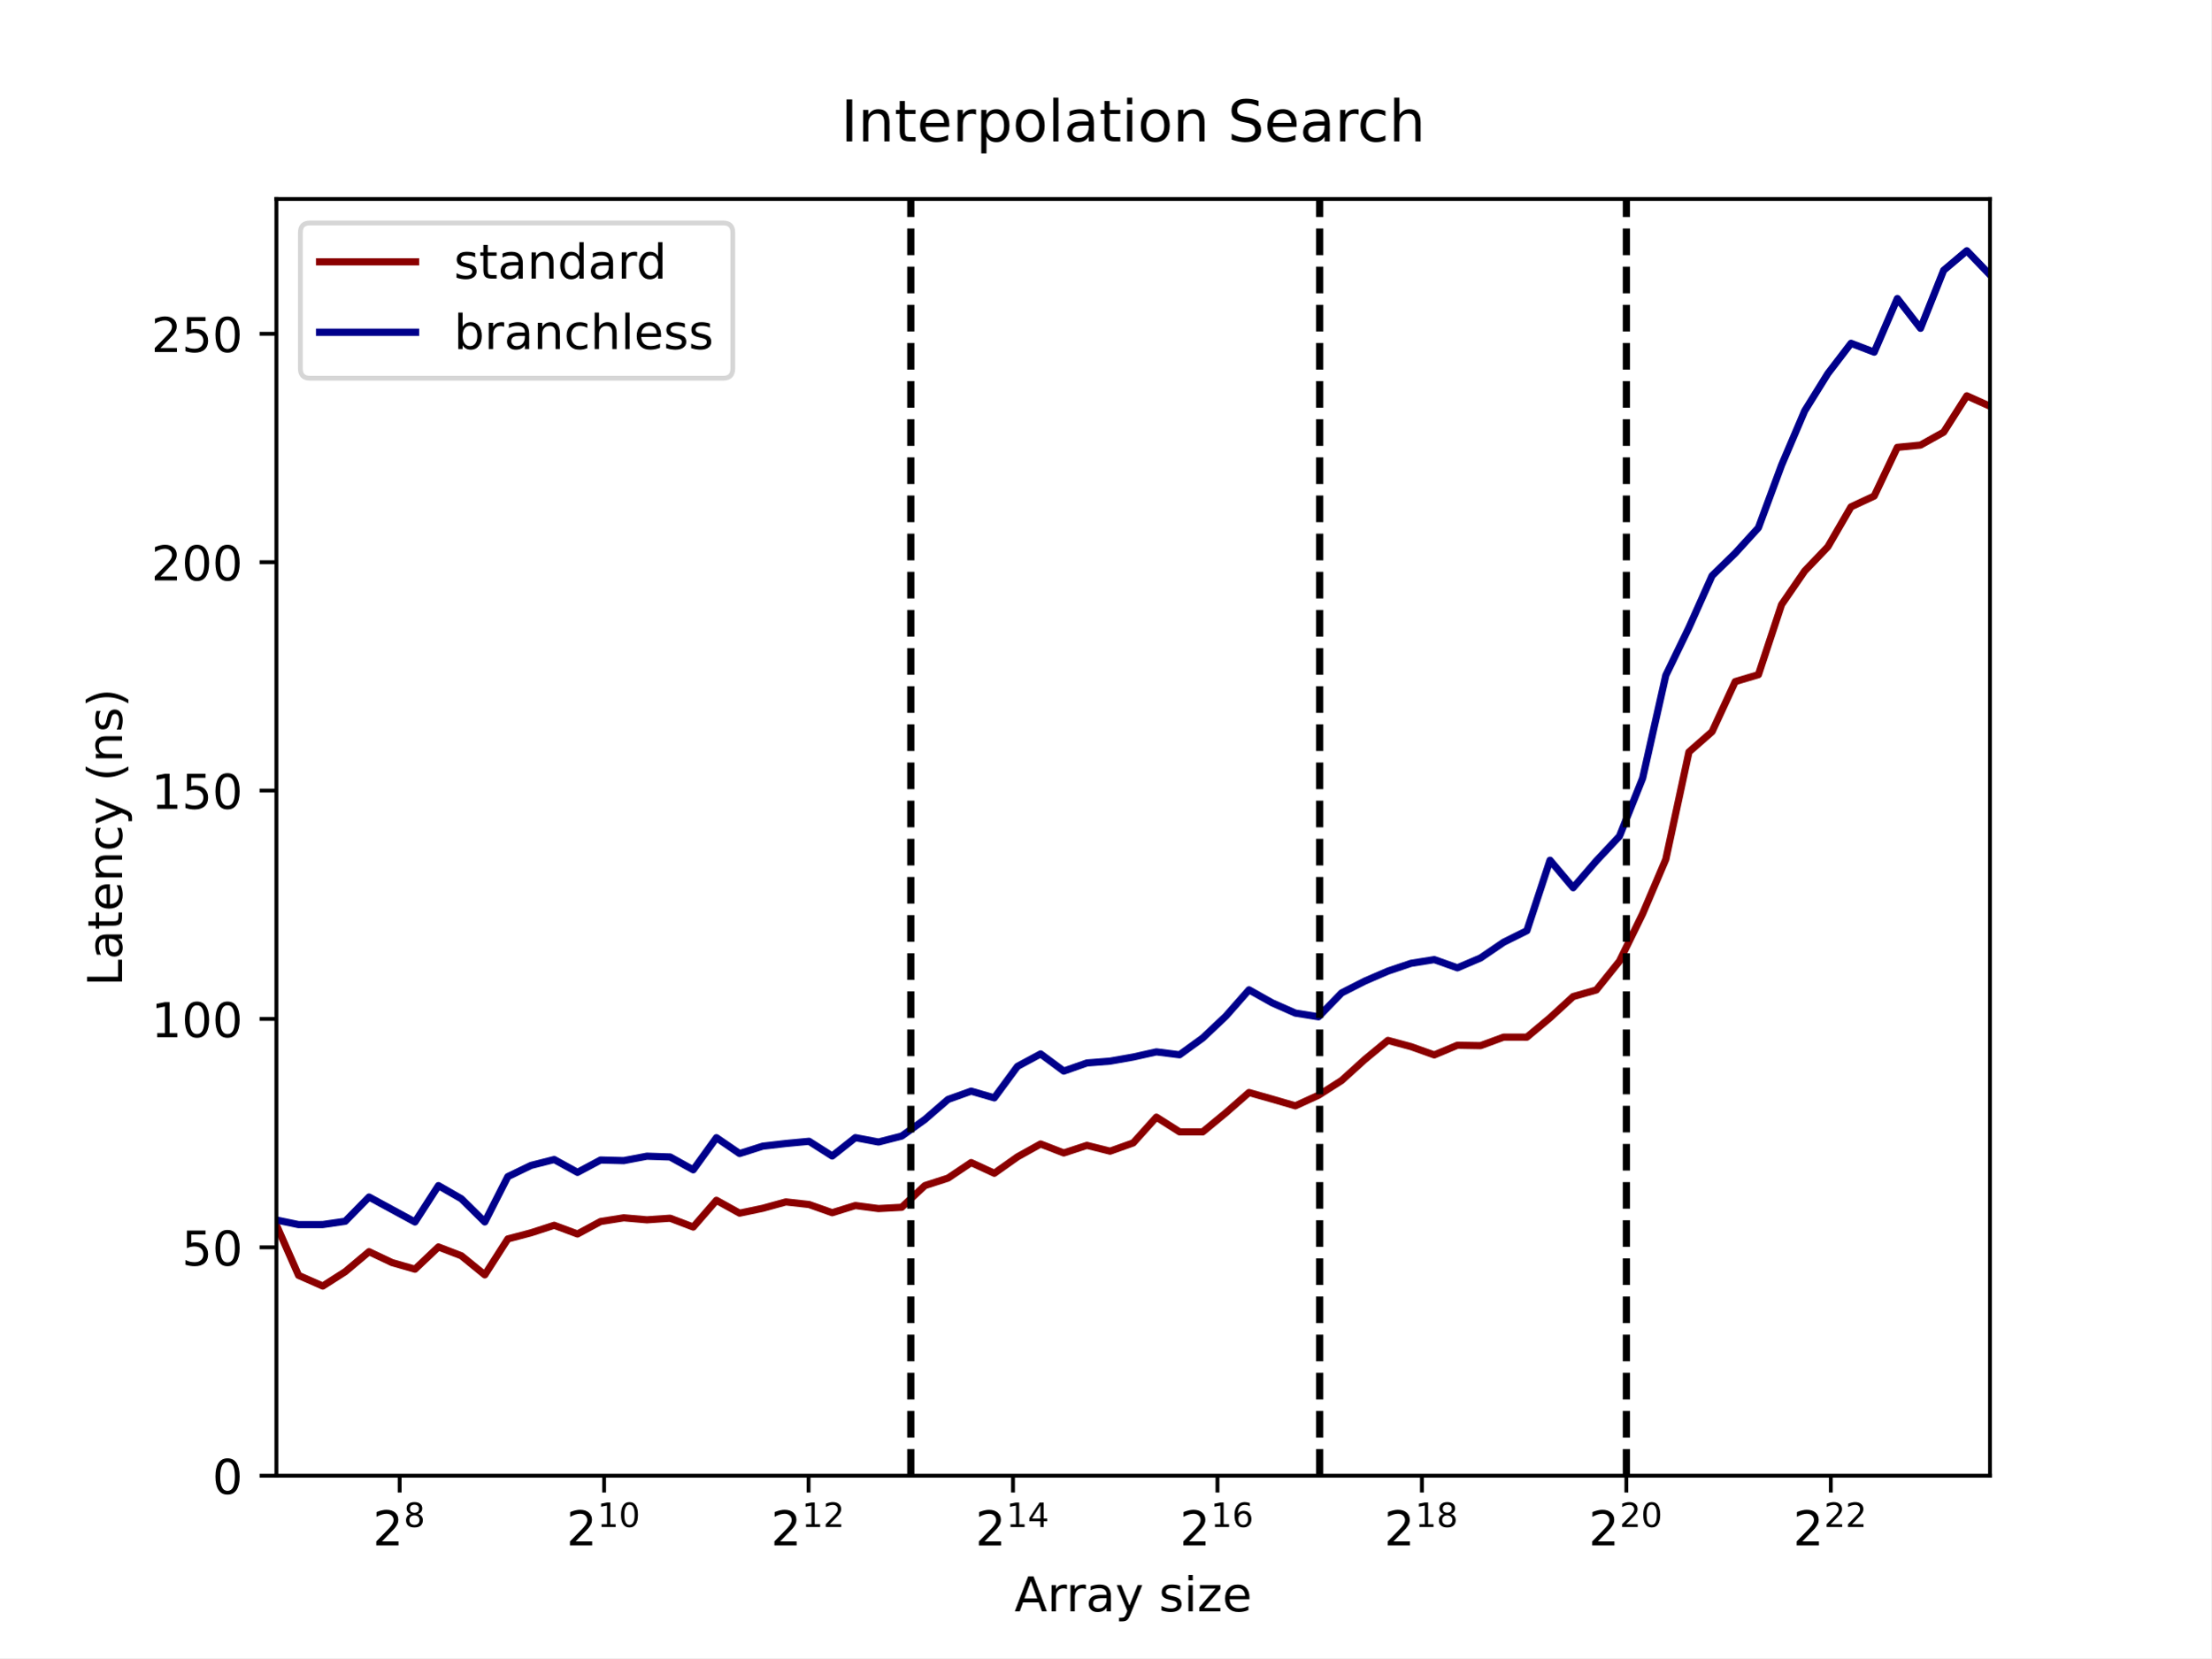
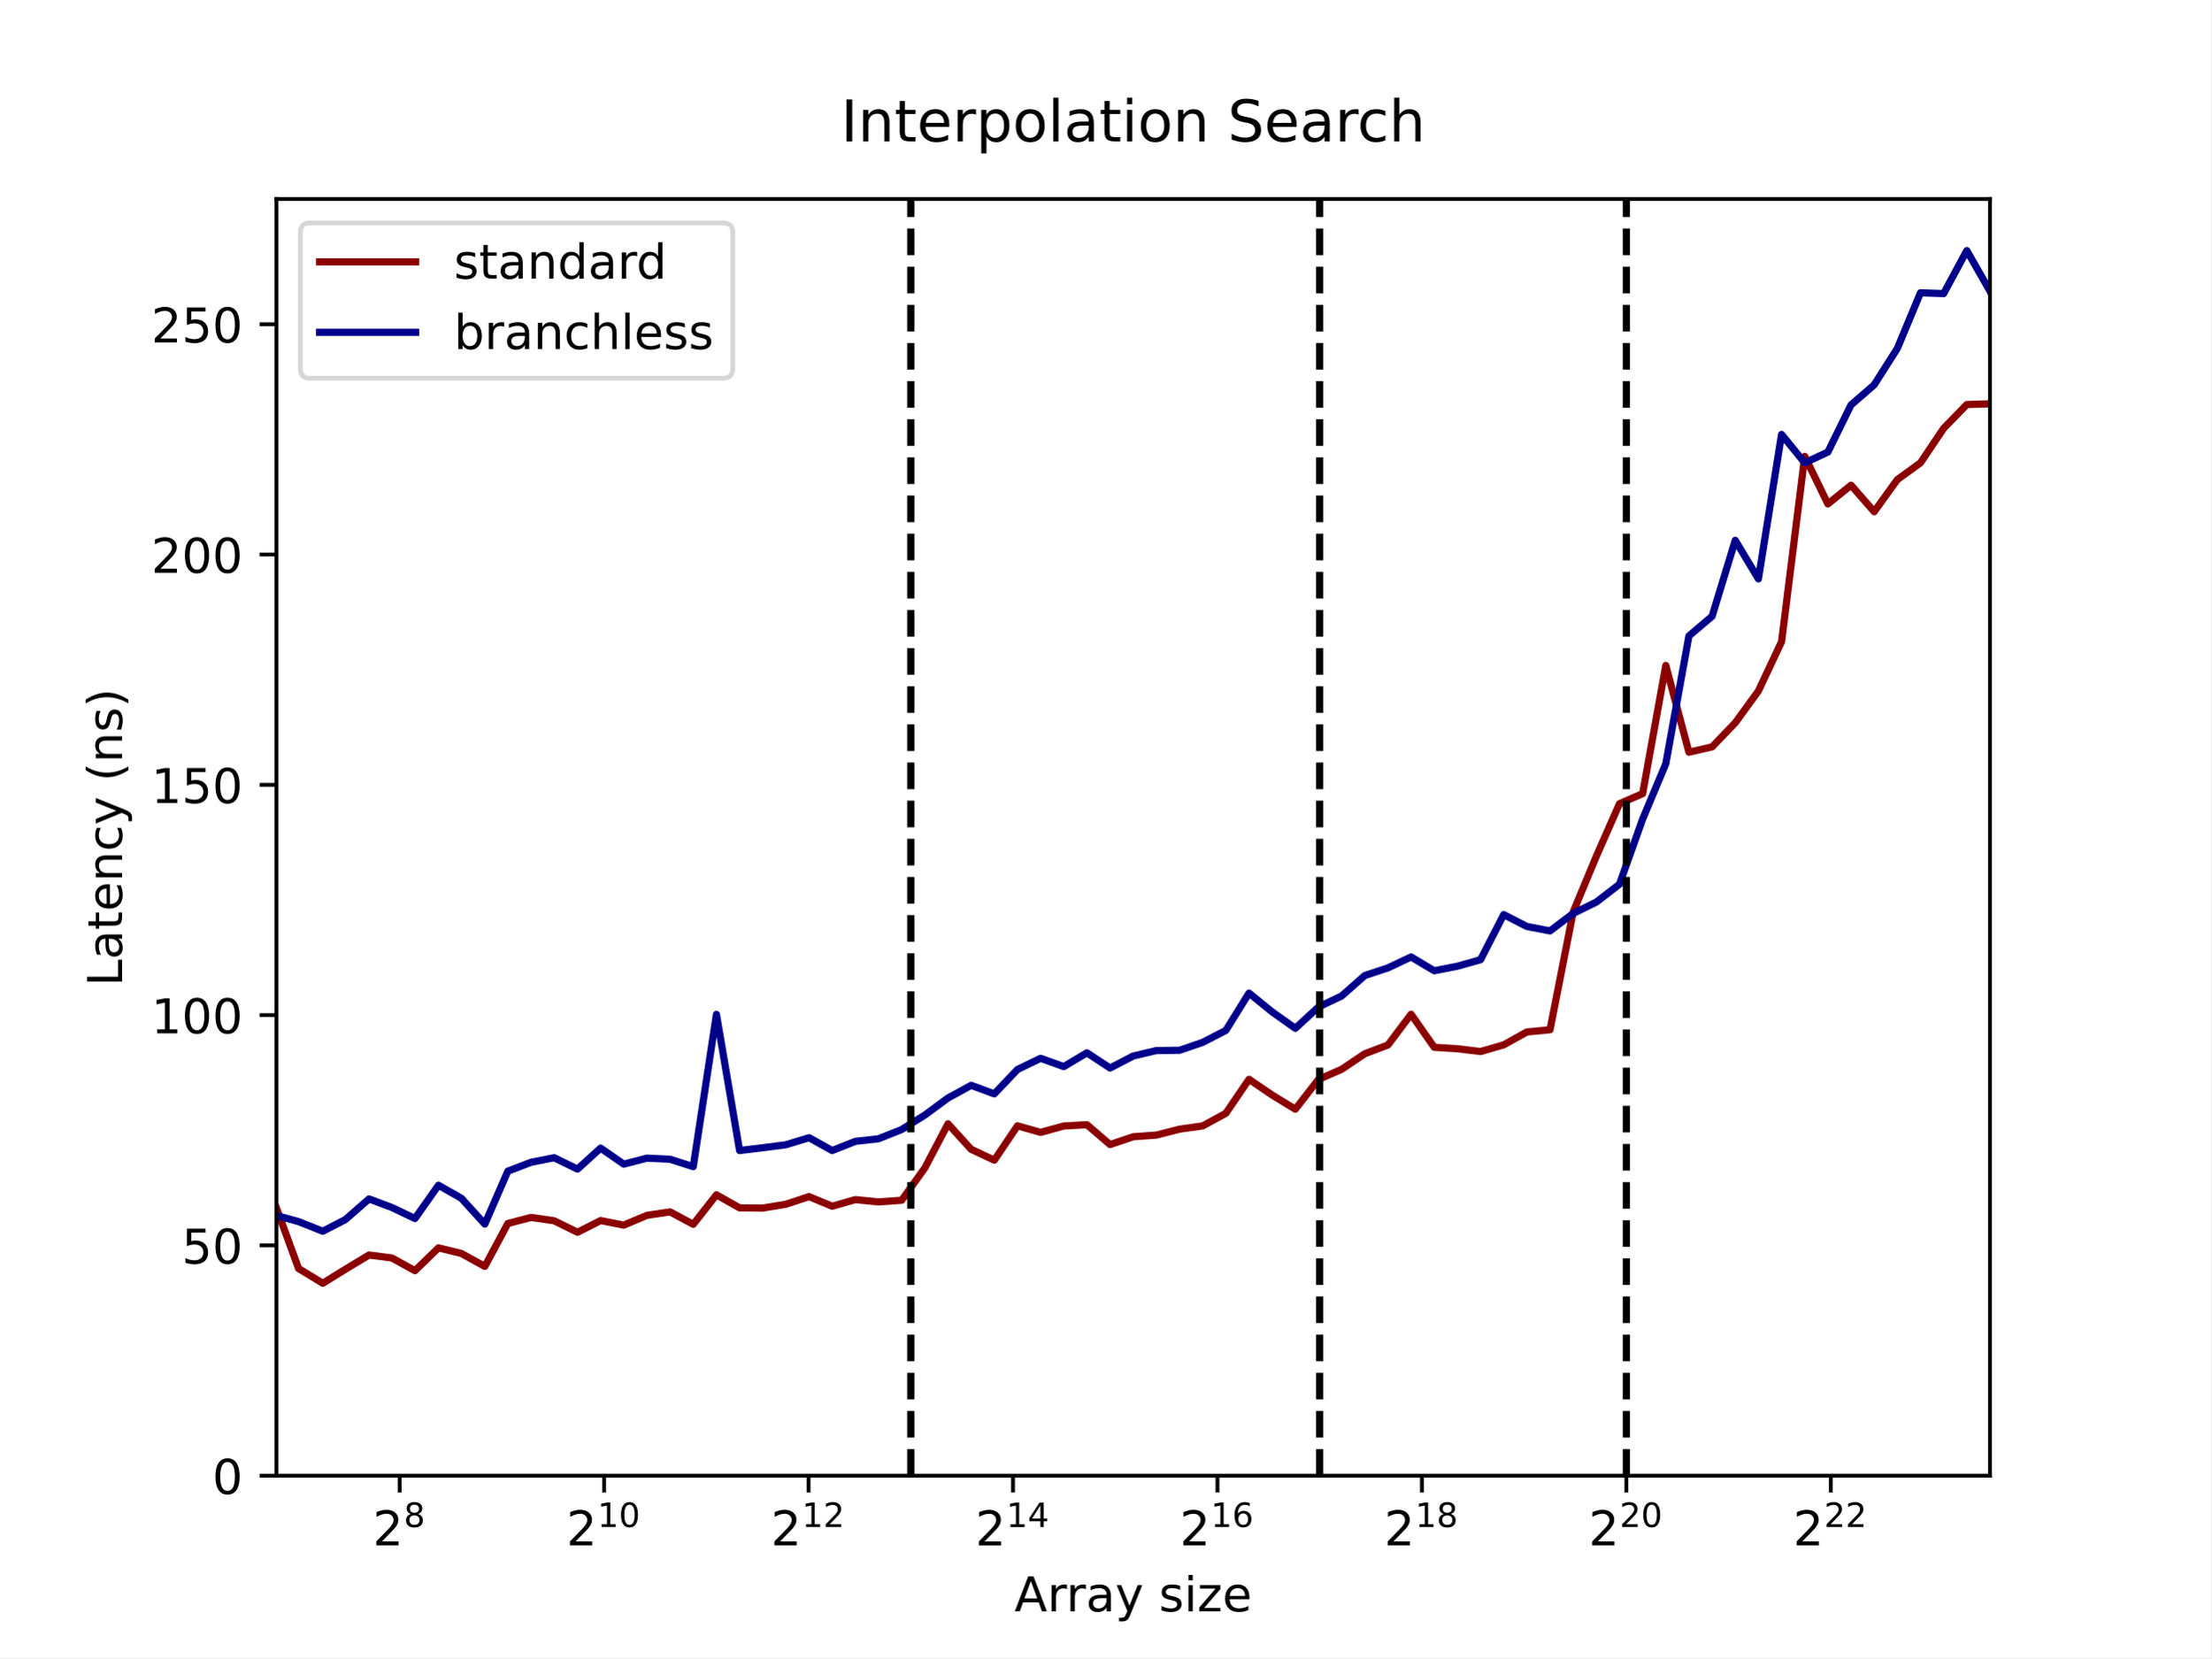
<svg xmlns="http://www.w3.org/2000/svg" xmlns:xlink="http://www.w3.org/1999/xlink" width="460.8pt" height="345.6pt" viewBox="0 0 460.8 345.6" version="1.1">
  <defs>
    <style type="text/css">*{stroke-linejoin: round; stroke-linecap: butt}</style>
  </defs>
  <g id="figure_1">
    <g id="patch_1">
      <path d="M 0 345.6  L 460.8 345.6  L 460.8 0  L 0 0  z " style="fill: #ffffff" />
    </g>
    <g id="axes_1">
      <g id="patch_2">
        <path d="M 57.6 307.584  L 414.72 307.584  L 414.72 41.472  L 57.6 41.472  z " style="fill: #ffffff" />
      </g>
      <g id="matplotlib.axis_1">
        <g id="xtick_1">
          <g id="line2d_1">
            <defs>
-               <path id="m0821296b88" d="M 0 0  L 0 3.5  " style="stroke: #000000; stroke-width: 0.8" />
-             </defs>
-             <g>
-               <use xlink:href="#m0821296b88" x="83.285" y="307.584" style="stroke: #000000; stroke-width: 0.8" />
+               <path id="m1142e7273d" d="M 0 0  L 0 3.5  " style="stroke: #000000; stroke-width: 0.8" />
+             </defs>
+             <g>
+               <use xlink:href="#m1142e7273d" x="83.285" y="307.584" style="stroke: #000000; stroke-width: 0.8" />
            </g>
          </g>
          <g id="text_1">
            <g transform="translate(77.68465 322.1824) scale(0.1 -0.1)">
              <defs>
                <path id="DejaVuSans-32" d="M 1228 531  L 3431 531  L 3431 0  L 469 0  L 469 531  Q 828 903 1448 1529  Q 2069 2156 2228 2338  Q 2531 2678 2651 2914  Q 2772 3150 2772 3378  Q 2772 3750 2511 3984  Q 2250 4219 1831 4219  Q 1534 4219 1204 4116  Q 875 4013 500 3803  L 500 4441  Q 881 4594 1212 4672  Q 1544 4750 1819 4750  Q 2544 4750 2975 4387  Q 3406 4025 3406 3419  Q 3406 3131 3298 2873  Q 3191 2616 2906 2266  Q 2828 2175 2409 1742  Q 1991 1309 1228 531  z " transform="scale(0.015625)" />
                <path id="DejaVuSans-38" d="M 2034 2216  Q 1584 2216 1326 1975  Q 1069 1734 1069 1313  Q 1069 891 1326 650  Q 1584 409 2034 409  Q 2484 409 2743 651  Q 3003 894 3003 1313  Q 3003 1734 2745 1975  Q 2488 2216 2034 2216  z M 1403 2484  Q 997 2584 770 2862  Q 544 3141 544 3541  Q 544 4100 942 4425  Q 1341 4750 2034 4750  Q 2731 4750 3128 4425  Q 3525 4100 3525 3541  Q 3525 3141 3298 2862  Q 3072 2584 2669 2484  Q 3125 2378 3379 2068  Q 3634 1759 3634 1313  Q 3634 634 3220 271  Q 2806 -91 2034 -91  Q 1263 -91 848 271  Q 434 634 434 1313  Q 434 1759 690 2068  Q 947 2378 1403 2484  z M 1172 3481  Q 1172 3119 1398 2916  Q 1625 2713 2034 2713  Q 2441 2713 2670 2916  Q 2900 3119 2900 3481  Q 2900 3844 2670 4047  Q 2441 4250 2034 4250  Q 1625 4250 1398 4047  Q 1172 3844 1172 3481  z " transform="scale(0.015625)" />
              </defs>
              <use xlink:href="#DejaVuSans-32" transform="translate(0 0.765625)" />
              <use xlink:href="#DejaVuSans-38" transform="translate(64.58008 39.04688) scale(0.7)" />
            </g>
          </g>
        </g>
        <g id="xtick_2">
          <g id="line2d_2">
            <g>
-               <use xlink:href="#m0821296b88" x="125.894" y="307.584" style="stroke: #000000; stroke-width: 0.8" />
+               <use xlink:href="#m1142e7273d" x="125.894" y="307.584" style="stroke: #000000; stroke-width: 0.8" />
            </g>
          </g>
          <g id="text_2">
            <g transform="translate(118.0441 322.1824) scale(0.1 -0.1)">
              <defs>
                <path id="DejaVuSans-31" d="M 794 531  L 1825 531  L 1825 4091  L 703 3866  L 703 4441  L 1819 4666  L 2450 4666  L 2450 531  L 3481 531  L 3481 0  L 794 0  L 794 531  z " transform="scale(0.015625)" />
                <path id="DejaVuSans-30" d="M 2034 4250  Q 1547 4250 1301 3770  Q 1056 3291 1056 2328  Q 1056 1369 1301 889  Q 1547 409 2034 409  Q 2525 409 2770 889  Q 3016 1369 3016 2328  Q 3016 3291 2770 3770  Q 2525 4250 2034 4250  z M 2034 4750  Q 2819 4750 3233 4129  Q 3647 3509 3647 2328  Q 3647 1150 3233 529  Q 2819 -91 2034 -91  Q 1250 -91 836 529  Q 422 1150 422 2328  Q 422 3509 836 4129  Q 1250 4750 2034 4750  z " transform="scale(0.015625)" />
              </defs>
              <use xlink:href="#DejaVuSans-32" transform="translate(0 0.765625)" />
              <use xlink:href="#DejaVuSans-31" transform="translate(64.58008 39.04688) scale(0.7)" />
              <use xlink:href="#DejaVuSans-30" transform="translate(109.1162 39.04688) scale(0.7)" />
            </g>
          </g>
        </g>
        <g id="xtick_3">
          <g id="line2d_3">
            <g>
-               <use xlink:href="#m0821296b88" x="168.504" y="307.584" style="stroke: #000000; stroke-width: 0.8" />
+               <use xlink:href="#m1142e7273d" x="168.504" y="307.584" style="stroke: #000000; stroke-width: 0.8" />
            </g>
          </g>
          <g id="text_3">
            <g transform="translate(160.6536 322.1824) scale(0.1 -0.1)">
              <use xlink:href="#DejaVuSans-32" transform="translate(0 0.765625)" />
              <use xlink:href="#DejaVuSans-31" transform="translate(64.58008 39.04688) scale(0.7)" />
              <use xlink:href="#DejaVuSans-32" transform="translate(109.1162 39.04688) scale(0.7)" />
            </g>
          </g>
        </g>
        <g id="xtick_4">
          <g id="line2d_4">
            <g>
-               <use xlink:href="#m0821296b88" x="211.113" y="307.584" style="stroke: #000000; stroke-width: 0.8" />
+               <use xlink:href="#m1142e7273d" x="211.113" y="307.584" style="stroke: #000000; stroke-width: 0.8" />
            </g>
          </g>
          <g id="text_4">
            <g transform="translate(203.2631 322.1824) scale(0.1 -0.1)">
              <defs>
                <path id="DejaVuSans-34" d="M 2419 4116  L 825 1625  L 2419 1625  L 2419 4116  z M 2253 4666  L 3047 4666  L 3047 1625  L 3713 1625  L 3713 1100  L 3047 1100  L 3047 0  L 2419 0  L 2419 1100  L 313 1100  L 313 1709  L 2253 4666  z " transform="scale(0.015625)" />
              </defs>
              <use xlink:href="#DejaVuSans-32" transform="translate(0 0.684375)" />
              <use xlink:href="#DejaVuSans-31" transform="translate(64.58008 38.96563) scale(0.7)" />
              <use xlink:href="#DejaVuSans-34" transform="translate(109.1162 38.96563) scale(0.7)" />
            </g>
          </g>
        </g>
        <g id="xtick_5">
          <g id="line2d_5">
            <g>
-               <use xlink:href="#m0821296b88" x="253.723" y="307.584" style="stroke: #000000; stroke-width: 0.8" />
+               <use xlink:href="#m1142e7273d" x="253.723" y="307.584" style="stroke: #000000; stroke-width: 0.8" />
            </g>
          </g>
          <g id="text_5">
            <g transform="translate(245.8725 322.1824) scale(0.1 -0.1)">
              <defs>
                <path id="DejaVuSans-36" d="M 2113 2584  Q 1688 2584 1439 2293  Q 1191 2003 1191 1497  Q 1191 994 1439 701  Q 1688 409 2113 409  Q 2538 409 2786 701  Q 3034 994 3034 1497  Q 3034 2003 2786 2293  Q 2538 2584 2113 2584  z M 3366 4563  L 3366 3988  Q 3128 4100 2886 4159  Q 2644 4219 2406 4219  Q 1781 4219 1451 3797  Q 1122 3375 1075 2522  Q 1259 2794 1537 2939  Q 1816 3084 2150 3084  Q 2853 3084 3261 2657  Q 3669 2231 3669 1497  Q 3669 778 3244 343  Q 2819 -91 2113 -91  Q 1303 -91 875 529  Q 447 1150 447 2328  Q 447 3434 972 4092  Q 1497 4750 2381 4750  Q 2619 4750 2861 4703  Q 3103 4656 3366 4563  z " transform="scale(0.015625)" />
              </defs>
              <use xlink:href="#DejaVuSans-32" transform="translate(0 0.765625)" />
              <use xlink:href="#DejaVuSans-31" transform="translate(64.58008 39.04688) scale(0.7)" />
              <use xlink:href="#DejaVuSans-36" transform="translate(109.1162 39.04688) scale(0.7)" />
            </g>
          </g>
        </g>
        <g id="xtick_6">
          <g id="line2d_6">
            <g>
-               <use xlink:href="#m0821296b88" x="296.332" y="307.584" style="stroke: #000000; stroke-width: 0.8" />
+               <use xlink:href="#m1142e7273d" x="296.332" y="307.584" style="stroke: #000000; stroke-width: 0.8" />
            </g>
          </g>
          <g id="text_6">
            <g transform="translate(288.482 322.1824) scale(0.1 -0.1)">
              <use xlink:href="#DejaVuSans-32" transform="translate(0 0.765625)" />
              <use xlink:href="#DejaVuSans-31" transform="translate(64.58008 39.04688) scale(0.7)" />
              <use xlink:href="#DejaVuSans-38" transform="translate(109.1162 39.04688) scale(0.7)" />
            </g>
          </g>
        </g>
        <g id="xtick_7">
          <g id="line2d_7">
            <g>
-               <use xlink:href="#m0821296b88" x="338.941" y="307.584" style="stroke: #000000; stroke-width: 0.8" />
+               <use xlink:href="#m1142e7273d" x="338.941" y="307.584" style="stroke: #000000; stroke-width: 0.8" />
            </g>
          </g>
          <g id="text_7">
            <g transform="translate(331.0915 322.1824) scale(0.1 -0.1)">
              <use xlink:href="#DejaVuSans-32" transform="translate(0 0.765625)" />
              <use xlink:href="#DejaVuSans-32" transform="translate(64.58008 39.04688) scale(0.7)" />
              <use xlink:href="#DejaVuSans-30" transform="translate(109.1162 39.04688) scale(0.7)" />
            </g>
          </g>
        </g>
        <g id="xtick_8">
          <g id="line2d_8">
            <g>
-               <use xlink:href="#m0821296b88" x="381.551" y="307.584" style="stroke: #000000; stroke-width: 0.8" />
+               <use xlink:href="#m1142e7273d" x="381.551" y="307.584" style="stroke: #000000; stroke-width: 0.8" />
            </g>
          </g>
          <g id="text_8">
            <g transform="translate(373.7009 322.1824) scale(0.1 -0.1)">
              <use xlink:href="#DejaVuSans-32" transform="translate(0 0.765625)" />
              <use xlink:href="#DejaVuSans-32" transform="translate(64.58008 39.04688) scale(0.7)" />
              <use xlink:href="#DejaVuSans-32" transform="translate(109.1162 39.04688) scale(0.7)" />
            </g>
          </g>
        </g>
        <g id="text_9">
          <g transform="translate(211.4092 335.8606) scale(0.1 -0.1)">
            <defs>
              <path id="DejaVuSans-41" d="M 2188 4044  L 1331 1722  L 3047 1722  L 2188 4044  z M 1831 4666  L 2547 4666  L 4325 0  L 3669 0  L 3244 1197  L 1141 1197  L 716 0  L 50 0  L 1831 4666  z " transform="scale(0.015625)" />
              <path id="DejaVuSans-72" d="M 2631 2963  Q 2534 3019 2420 3045  Q 2306 3072 2169 3072  Q 1681 3072 1420 2755  Q 1159 2438 1159 1844  L 1159 0  L 581 0  L 581 3500  L 1159 3500  L 1159 2956  Q 1341 3275 1631 3429  Q 1922 3584 2338 3584  Q 2397 3584 2469 3576  Q 2541 3569 2628 3553  L 2631 2963  z " transform="scale(0.015625)" />
              <path id="DejaVuSans-61" d="M 2194 1759  Q 1497 1759 1228 1600  Q 959 1441 959 1056  Q 959 750 1161 570  Q 1363 391 1709 391  Q 2188 391 2477 730  Q 2766 1069 2766 1631  L 2766 1759  L 2194 1759  z M 3341 1997  L 3341 0  L 2766 0  L 2766 531  Q 2569 213 2275 61  Q 1981 -91 1556 -91  Q 1019 -91 701 211  Q 384 513 384 1019  Q 384 1609 779 1909  Q 1175 2209 1959 2209  L 2766 2209  L 2766 2266  Q 2766 2663 2505 2880  Q 2244 3097 1772 3097  Q 1472 3097 1187 3025  Q 903 2953 641 2809  L 641 3341  Q 956 3463 1253 3523  Q 1550 3584 1831 3584  Q 2591 3584 2966 3190  Q 3341 2797 3341 1997  z " transform="scale(0.015625)" />
              <path id="DejaVuSans-79" d="M 2059 -325  Q 1816 -950 1584 -1140  Q 1353 -1331 966 -1331  L 506 -1331  L 506 -850  L 844 -850  Q 1081 -850 1212 -737  Q 1344 -625 1503 -206  L 1606 56  L 191 3500  L 800 3500  L 1894 763  L 2988 3500  L 3597 3500  L 2059 -325  z " transform="scale(0.015625)" />
              <path id="DejaVuSans-20" transform="scale(0.015625)" />
              <path id="DejaVuSans-73" d="M 2834 3397  L 2834 2853  Q 2591 2978 2328 3040  Q 2066 3103 1784 3103  Q 1356 3103 1142 2972  Q 928 2841 928 2578  Q 928 2378 1081 2264  Q 1234 2150 1697 2047  L 1894 2003  Q 2506 1872 2764 1633  Q 3022 1394 3022 966  Q 3022 478 2636 193  Q 2250 -91 1575 -91  Q 1294 -91 989 -36  Q 684 19 347 128  L 347 722  Q 666 556 975 473  Q 1284 391 1588 391  Q 1994 391 2212 530  Q 2431 669 2431 922  Q 2431 1156 2273 1281  Q 2116 1406 1581 1522  L 1381 1569  Q 847 1681 609 1914  Q 372 2147 372 2553  Q 372 3047 722 3315  Q 1072 3584 1716 3584  Q 2034 3584 2315 3537  Q 2597 3491 2834 3397  z " transform="scale(0.015625)" />
              <path id="DejaVuSans-69" d="M 603 3500  L 1178 3500  L 1178 0  L 603 0  L 603 3500  z M 603 4863  L 1178 4863  L 1178 4134  L 603 4134  L 603 4863  z " transform="scale(0.015625)" />
              <path id="DejaVuSans-7a" d="M 353 3500  L 3084 3500  L 3084 2975  L 922 459  L 3084 459  L 3084 0  L 275 0  L 275 525  L 2438 3041  L 353 3041  L 353 3500  z " transform="scale(0.015625)" />
              <path id="DejaVuSans-65" d="M 3597 1894  L 3597 1613  L 953 1613  Q 991 1019 1311 708  Q 1631 397 2203 397  Q 2534 397 2845 478  Q 3156 559 3463 722  L 3463 178  Q 3153 47 2828 -22  Q 2503 -91 2169 -91  Q 1331 -91 842 396  Q 353 884 353 1716  Q 353 2575 817 3079  Q 1281 3584 2069 3584  Q 2775 3584 3186 3129  Q 3597 2675 3597 1894  z M 3022 2063  Q 3016 2534 2758 2815  Q 2500 3097 2075 3097  Q 1594 3097 1305 2825  Q 1016 2553 972 2059  L 3022 2063  z " transform="scale(0.015625)" />
            </defs>
            <use xlink:href="#DejaVuSans-41" />
            <use xlink:href="#DejaVuSans-72" x="68.408" />
            <use xlink:href="#DejaVuSans-72" x="107.771" />
            <use xlink:href="#DejaVuSans-61" x="148.885" />
            <use xlink:href="#DejaVuSans-79" x="210.164" />
            <use xlink:href="#DejaVuSans-20" x="269.344" />
            <use xlink:href="#DejaVuSans-73" x="301.131" />
            <use xlink:href="#DejaVuSans-69" x="353.23" />
            <use xlink:href="#DejaVuSans-7a" x="381.014" />
            <use xlink:href="#DejaVuSans-65" x="433.504" />
          </g>
        </g>
      </g>
      <g id="matplotlib.axis_2">
        <g id="ytick_1">
          <g id="line2d_9">
            <defs>
-               <path id="mc93056eae9" d="M 0 0  L -3.5 0  " style="stroke: #000000; stroke-width: 0.8" />
-             </defs>
-             <g>
-               <use xlink:href="#mc93056eae9" x="57.6" y="307.584" style="stroke: #000000; stroke-width: 0.8" />
+               <path id="me8583598ff" d="M 0 0  L -3.5 0  " style="stroke: #000000; stroke-width: 0.8" />
+             </defs>
+             <g>
+               <use xlink:href="#me8583598ff" x="57.6" y="307.584" style="stroke: #000000; stroke-width: 0.8" />
            </g>
          </g>
          <g id="text_10">
            <g transform="translate(44.2375 311.3832) scale(0.1 -0.1)">
              <use xlink:href="#DejaVuSans-30" />
            </g>
          </g>
        </g>
        <g id="ytick_2">
          <g id="line2d_10">
            <g>
-               <use xlink:href="#mc93056eae9" x="57.6" y="259.981" style="stroke: #000000; stroke-width: 0.8" />
+               <use xlink:href="#me8583598ff" x="57.6" y="259.582" style="stroke: #000000; stroke-width: 0.8" />
            </g>
          </g>
          <g id="text_11">
-             <g transform="translate(37.875 263.7804) scale(0.1 -0.1)">
+             <g transform="translate(37.875 263.3815) scale(0.1 -0.1)">
              <defs>
                <path id="DejaVuSans-35" d="M 691 4666  L 3169 4666  L 3169 4134  L 1269 4134  L 1269 2991  Q 1406 3038 1543 3061  Q 1681 3084 1819 3084  Q 2600 3084 3056 2656  Q 3513 2228 3513 1497  Q 3513 744 3044 326  Q 2575 -91 1722 -91  Q 1428 -91 1123 -41  Q 819 9 494 109  L 494 744  Q 775 591 1075 516  Q 1375 441 1709 441  Q 2250 441 2565 725  Q 2881 1009 2881 1497  Q 2881 1984 2565 2268  Q 2250 2553 1709 2553  Q 1456 2553 1204 2497  Q 953 2441 691 2322  L 691 4666  z " transform="scale(0.015625)" />
              </defs>
              <use xlink:href="#DejaVuSans-35" />
              <use xlink:href="#DejaVuSans-30" x="63.623" />
            </g>
          </g>
        </g>
        <g id="ytick_3">
          <g id="line2d_11">
            <g>
-               <use xlink:href="#mc93056eae9" x="57.6" y="212.378" style="stroke: #000000; stroke-width: 0.8" />
+               <use xlink:href="#me8583598ff" x="57.6" y="211.581" style="stroke: #000000; stroke-width: 0.8" />
            </g>
          </g>
          <g id="text_12">
-             <g transform="translate(31.5125 216.1776) scale(0.1 -0.1)">
+             <g transform="translate(31.5125 215.3798) scale(0.1 -0.1)">
              <use xlink:href="#DejaVuSans-31" />
              <use xlink:href="#DejaVuSans-30" x="63.623" />
              <use xlink:href="#DejaVuSans-30" x="127.246" />
            </g>
          </g>
        </g>
        <g id="ytick_4">
          <g id="line2d_12">
            <g>
-               <use xlink:href="#mc93056eae9" x="57.6" y="164.776" style="stroke: #000000; stroke-width: 0.8" />
+               <use xlink:href="#me8583598ff" x="57.6" y="163.579" style="stroke: #000000; stroke-width: 0.8" />
            </g>
          </g>
          <g id="text_13">
-             <g transform="translate(31.5125 168.5748) scale(0.1 -0.1)">
+             <g transform="translate(31.5125 167.378) scale(0.1 -0.1)">
              <use xlink:href="#DejaVuSans-31" />
              <use xlink:href="#DejaVuSans-35" x="63.623" />
              <use xlink:href="#DejaVuSans-30" x="127.246" />
            </g>
          </g>
        </g>
        <g id="ytick_5">
          <g id="line2d_13">
            <g>
-               <use xlink:href="#mc93056eae9" x="57.6" y="117.173" style="stroke: #000000; stroke-width: 0.8" />
+               <use xlink:href="#me8583598ff" x="57.6" y="115.577" style="stroke: #000000; stroke-width: 0.8" />
            </g>
          </g>
          <g id="text_14">
-             <g transform="translate(31.5125 120.972) scale(0.1 -0.1)">
+             <g transform="translate(31.5125 119.3763) scale(0.1 -0.1)">
              <use xlink:href="#DejaVuSans-32" />
              <use xlink:href="#DejaVuSans-30" x="63.623" />
              <use xlink:href="#DejaVuSans-30" x="127.246" />
            </g>
          </g>
        </g>
        <g id="ytick_6">
          <g id="line2d_14">
            <g>
-               <use xlink:href="#mc93056eae9" x="57.6" y="69.57" style="stroke: #000000; stroke-width: 0.8" />
+               <use xlink:href="#me8583598ff" x="57.6" y="67.575" style="stroke: #000000; stroke-width: 0.8" />
            </g>
          </g>
          <g id="text_15">
-             <g transform="translate(31.5125 73.36924) scale(0.1 -0.1)">
+             <g transform="translate(31.5125 71.37456) scale(0.1 -0.1)">
              <use xlink:href="#DejaVuSans-32" />
              <use xlink:href="#DejaVuSans-35" x="63.623" />
              <use xlink:href="#DejaVuSans-30" x="127.246" />
            </g>
          </g>
        </g>
        <g id="text_16">
          <g transform="translate(25.43281 205.5561) rotate(-90) scale(0.1 -0.1)">
            <defs>
              <path id="DejaVuSans-4c" d="M 628 4666  L 1259 4666  L 1259 531  L 3531 531  L 3531 0  L 628 0  L 628 4666  z " transform="scale(0.015625)" />
              <path id="DejaVuSans-74" d="M 1172 4494  L 1172 3500  L 2356 3500  L 2356 3053  L 1172 3053  L 1172 1153  Q 1172 725 1289 603  Q 1406 481 1766 481  L 2356 481  L 2356 0  L 1766 0  Q 1100 0 847 248  Q 594 497 594 1153  L 594 3053  L 172 3053  L 172 3500  L 594 3500  L 594 4494  L 1172 4494  z " transform="scale(0.015625)" />
              <path id="DejaVuSans-6e" d="M 3513 2113  L 3513 0  L 2938 0  L 2938 2094  Q 2938 2591 2744 2837  Q 2550 3084 2163 3084  Q 1697 3084 1428 2787  Q 1159 2491 1159 1978  L 1159 0  L 581 0  L 581 3500  L 1159 3500  L 1159 2956  Q 1366 3272 1645 3428  Q 1925 3584 2291 3584  Q 2894 3584 3203 3211  Q 3513 2838 3513 2113  z " transform="scale(0.015625)" />
              <path id="DejaVuSans-63" d="M 3122 3366  L 3122 2828  Q 2878 2963 2633 3030  Q 2388 3097 2138 3097  Q 1578 3097 1268 2742  Q 959 2388 959 1747  Q 959 1106 1268 751  Q 1578 397 2138 397  Q 2388 397 2633 464  Q 2878 531 3122 666  L 3122 134  Q 2881 22 2623 -34  Q 2366 -91 2075 -91  Q 1284 -91 818 406  Q 353 903 353 1747  Q 353 2603 823 3093  Q 1294 3584 2113 3584  Q 2378 3584 2631 3529  Q 2884 3475 3122 3366  z " transform="scale(0.015625)" />
              <path id="DejaVuSans-28" d="M 1984 4856  Q 1566 4138 1362 3434  Q 1159 2731 1159 2009  Q 1159 1288 1364 580  Q 1569 -128 1984 -844  L 1484 -844  Q 1016 -109 783 600  Q 550 1309 550 2009  Q 550 2706 781 3412  Q 1013 4119 1484 4856  L 1984 4856  z " transform="scale(0.015625)" />
              <path id="DejaVuSans-29" d="M 513 4856  L 1013 4856  Q 1481 4119 1714 3412  Q 1947 2706 1947 2009  Q 1947 1309 1714 600  Q 1481 -109 1013 -844  L 513 -844  Q 928 -128 1133 580  Q 1338 1288 1338 2009  Q 1338 2731 1133 3434  Q 928 4138 513 4856  z " transform="scale(0.015625)" />
            </defs>
            <use xlink:href="#DejaVuSans-4c" />
            <use xlink:href="#DejaVuSans-61" x="55.713" />
            <use xlink:href="#DejaVuSans-74" x="116.992" />
            <use xlink:href="#DejaVuSans-65" x="156.201" />
            <use xlink:href="#DejaVuSans-6e" x="217.725" />
            <use xlink:href="#DejaVuSans-63" x="281.104" />
            <use xlink:href="#DejaVuSans-79" x="336.084" />
            <use xlink:href="#DejaVuSans-20" x="395.264" />
            <use xlink:href="#DejaVuSans-28" x="427.051" />
            <use xlink:href="#DejaVuSans-6e" x="466.064" />
            <use xlink:href="#DejaVuSans-73" x="529.443" />
            <use xlink:href="#DejaVuSans-29" x="581.543" />
          </g>
        </g>
      </g>
      <g id="line2d_15">
-         <path d="M 57.6 255.354  L 62.219 265.827  L 67.262 268.055  L 71.942 265.065  L 76.903 260.895  L 81.683 263.161  L 86.475 264.542  L 91.367 259.905  L 96.145 261.743  L 101.029 265.722  L 105.825 258.239  L 110.67 256.954  L 115.492 255.392  L 120.35 257.201  L 125.165 254.602  L 129.991 253.831  L 134.819 254.25  L 139.65 253.917  L 144.47 255.754  L 149.301 250.185  L 154.129 252.86  L 158.953 251.851  L 163.776 250.518  L 168.608 251.06  L 173.43 252.765  L 178.259 251.27  L 183.083 251.908  L 187.909 251.641  L 192.737 247.119  L 197.563 245.558  L 202.388 242.321  L 207.214 244.548  L 212.039 241.13  L 216.865 238.446  L 221.692 240.312  L 226.517 238.731  L 231.343 239.94  L 236.169 238.217  L 240.995 232.848  L 245.82 235.913  L 250.646 235.923  L 255.471 231.943  L 260.297 227.716  L 265.123 229.087  L 269.949 230.487  L 274.774 228.287  L 279.6 225.212  L 284.426 220.833  L 289.252 216.853  L 294.077 218.157  L 298.903 219.881  L 303.729 217.862  L 308.555 217.948  L 313.38 216.168  L 318.206 216.177  L 323.032 212.14  L 327.857 207.713  L 332.683 206.342  L 337.509 200.335  L 342.334 190.462  L 347.16 179.114  L 351.986 156.731  L 356.812 152.494  L 361.637 142.06  L 366.463 140.622  L 371.289 126.017  L 376.114 119.001  L 380.94 113.955  L 385.766 105.634  L 390.591 103.387  L 395.417 93.238  L 400.243 92.762  L 405.069 90.068  L 409.894 82.499  L 414.72 84.67  " clip-path="url(#pf8995207c4)" style="fill: none; stroke: #8b0000; stroke-width: 1.5; stroke-linecap: square" />
+         <path d="M 57.6 251.758  L 62.219 264.402  L 67.262 267.474  L 71.942 264.584  L 76.903 261.589  L 81.683 262.213  L 86.475 264.853  L 91.367 260.101  L 96.145 261.262  L 101.029 263.96  L 105.825 255.022  L 110.67 253.755  L 115.492 254.456  L 120.35 256.846  L 125.165 254.408  L 129.991 255.358  L 134.819 253.323  L 139.65 252.603  L 144.47 255.185  L 149.301 249.041  L 154.129 251.758  L 158.953 251.806  L 163.776 251.009  L 168.608 249.416  L 173.43 251.422  L 178.259 250.04  L 183.083 250.52  L 187.909 250.174  L 192.737 243.434  L 197.563 234.237  L 202.388 239.556  L 207.214 241.822  L 212.039 234.66  L 216.865 236.023  L 221.692 234.698  L 226.517 234.429  L 231.343 238.567  L 236.169 236.935  L 240.995 236.589  L 245.82 235.361  L 250.646 234.679  L 255.471 232.048  L 260.297 224.963  L 265.123 228.247  L 269.949 231.194  L 274.774 224.992  L 279.6 222.88  L 284.426 219.635  L 289.252 217.811  L 294.077 211.398  L 298.903 218.291  L 303.729 218.598  L 308.555 219.174  L 313.38 217.782  L 318.206 215.094  L 323.032 214.633  L 327.857 190.095  L 332.683 178.479  L 337.509 167.515  L 342.334 165.412  L 347.16 138.695  L 351.986 156.782  L 356.812 155.668  L 361.637 150.647  L 366.463 144.013  L 371.289 133.741  L 376.114 95.119  L 380.94 105.026  L 385.766 101.129  L 390.591 106.649  L 395.417 99.957  L 400.243 96.453  L 405.069 89.272  L 409.894 84.309  L 414.72 84.165  " clip-path="url(#pb2f92b8dcf)" style="fill: none; stroke: #8b0000; stroke-width: 1.5; stroke-linecap: square" />
      </g>
      <g id="line2d_16">
-         <path d="M 57.6 254.288  L 62.219 255.249  L 67.262 255.24  L 71.942 254.554  L 76.903 249.499  L 81.683 252.098  L 86.475 254.697  L 91.367 247.119  L 96.145 249.861  L 101.029 254.688  L 105.825 245.253  L 110.67 242.911  L 115.492 241.683  L 120.35 244.358  L 125.165 241.787  L 129.991 241.911  L 134.819 240.988  L 139.65 241.15  L 144.47 243.825  L 149.301 237.132  L 154.129 240.435  L 158.953 238.903  L 163.776 238.341  L 168.608 237.884  L 173.43 240.95  L 178.259 237.122  L 183.083 238.036  L 187.909 236.799  L 192.737 233.343  L 197.563 229.163  L 202.388 227.43  L 207.214 228.83  L 212.039 222.27  L 216.865 219.671  L 221.692 223.251  L 226.517 221.556  L 231.343 221.175  L 236.169 220.319  L 240.995 219.243  L 245.82 219.852  L 250.646 216.358  L 255.471 211.798  L 260.297 206.314  L 265.123 209.027  L 269.949 211.16  L 274.774 211.931  L 279.6 206.952  L 284.426 204.495  L 289.252 202.41  L 294.077 200.782  L 298.903 200.011  L 303.729 201.725  L 308.555 199.668  L 313.38 196.384  L 318.206 193.985  L 323.032 179.304  L 327.857 185.026  L 332.683 179.437  L 337.509 174.287  L 342.334 162.196  L 347.16 140.774  L 351.986 130.797  L 356.812 119.991  L 361.637 115.288  L 366.463 109.994  L 371.289 96.942  L 376.114 85.622  L 380.94 77.853  L 385.766 71.55  L 390.591 73.397  L 395.417 62.22  L 400.243 68.428  L 405.069 56.336  L 409.894 52.262  L 414.72 57.279  " clip-path="url(#pf8995207c4)" style="fill: none; stroke: #00008b; stroke-width: 1.5; stroke-linecap: square" />
+         <path d="M 57.6 253.361  L 62.219 254.628  L 67.262 256.635  L 71.942 254.225  L 76.903 249.896  L 81.683 251.691  L 86.475 253.976  L 91.367 247.044  L 96.145 249.761  L 101.029 255.137  L 105.825 244.116  L 110.67 242.263  L 115.492 241.313  L 120.35 243.684  L 125.165 239.306  L 129.991 242.647  L 134.819 241.399  L 139.65 241.63  L 144.47 243.175  L 149.301 211.427  L 154.129 239.815  L 158.953 239.23  L 163.776 238.606  L 168.608 237.137  L 173.43 239.815  L 178.259 237.895  L 183.083 237.357  L 187.909 235.428  L 192.737 232.413  L 197.563 228.861  L 202.388 226.221  L 207.214 227.997  L 212.039 222.919  L 216.865 220.586  L 221.692 222.314  L 226.517 219.443  L 231.343 222.611  L 236.169 220.106  L 240.995 218.973  L 245.82 218.915  L 250.646 217.264  L 255.471 214.768  L 260.297 206.992  L 265.123 210.918  L 269.949 214.336  L 274.774 209.891  L 279.6 207.596  L 284.426 203.334  L 289.252 201.74  L 294.077 199.465  L 298.903 202.335  L 303.729 201.395  L 308.555 200.031  L 313.38 190.633  L 318.206 193.109  L 323.032 194.031  L 327.857 190.383  L 332.683 188.021  L 337.509 184.296  L 342.334 170.731  L 347.16 159.201  L 351.986 132.541  L 356.812 128.442  L 361.637 112.62  L 366.463 120.656  L 371.289 90.549  L 376.114 96.463  L 380.94 94.216  L 385.766 84.395  L 390.591 80.2  L 395.417 72.616  L 400.243 61.018  L 405.069 61.182  L 409.894 52.234  L 414.72 60.682  " clip-path="url(#pb2f92b8dcf)" style="fill: none; stroke: #00008b; stroke-width: 1.5; stroke-linecap: square" />
      </g>
      <g id="line2d_17">
-         <path d="M 189.808 307.584  L 189.808 41.472  " clip-path="url(#pf8995207c4)" style="fill: none; stroke-dasharray: 5.55,2.4; stroke-dashoffset: 0; stroke: #000000; stroke-width: 1.5" />
+         <path d="M 189.808 307.584  L 189.808 41.472  " clip-path="url(#pb2f92b8dcf)" style="fill: none; stroke-dasharray: 5.55,2.4; stroke-dashoffset: 0; stroke: #000000; stroke-width: 1.5" />
      </g>
      <g id="line2d_18">
-         <path d="M 275.027 307.584  L 275.027 41.472  " clip-path="url(#pf8995207c4)" style="fill: none; stroke-dasharray: 5.55,2.4; stroke-dashoffset: 0; stroke: #000000; stroke-width: 1.5" />
+         <path d="M 275.027 307.584  L 275.027 41.472  " clip-path="url(#pb2f92b8dcf)" style="fill: none; stroke-dasharray: 5.55,2.4; stroke-dashoffset: 0; stroke: #000000; stroke-width: 1.5" />
      </g>
      <g id="line2d_19">
-         <path d="M 338.941 307.584  L 338.941 41.472  " clip-path="url(#pf8995207c4)" style="fill: none; stroke-dasharray: 5.55,2.4; stroke-dashoffset: 0; stroke: #000000; stroke-width: 1.5" />
+         <path d="M 338.941 307.584  L 338.941 41.472  " clip-path="url(#pb2f92b8dcf)" style="fill: none; stroke-dasharray: 5.55,2.4; stroke-dashoffset: 0; stroke: #000000; stroke-width: 1.5" />
      </g>
      <g id="patch_3">
        <path d="M 57.6 307.584  L 57.6 41.472  " style="fill: none; stroke: #000000; stroke-width: 0.8; stroke-linejoin: miter; stroke-linecap: square" />
      </g>
      <g id="patch_4">
        <path d="M 414.72 307.584  L 414.72 41.472  " style="fill: none; stroke: #000000; stroke-width: 0.8; stroke-linejoin: miter; stroke-linecap: square" />
      </g>
      <g id="patch_5">
        <path d="M 57.6 307.584  L 414.72 307.584  " style="fill: none; stroke: #000000; stroke-width: 0.8; stroke-linejoin: miter; stroke-linecap: square" />
      </g>
      <g id="patch_6">
        <path d="M 57.6 41.472  L 414.72 41.472  " style="fill: none; stroke: #000000; stroke-width: 0.8; stroke-linejoin: miter; stroke-linecap: square" />
      </g>
      <g id="text_17">
        <g transform="translate(175.2422 29.472) scale(0.12 -0.12)">
          <defs>
            <path id="DejaVuSans-49" d="M 628 4666  L 1259 4666  L 1259 0  L 628 0  L 628 4666  z " transform="scale(0.015625)" />
            <path id="DejaVuSans-70" d="M 1159 525  L 1159 -1331  L 581 -1331  L 581 3500  L 1159 3500  L 1159 2969  Q 1341 3281 1617 3432  Q 1894 3584 2278 3584  Q 2916 3584 3314 3078  Q 3713 2572 3713 1747  Q 3713 922 3314 415  Q 2916 -91 2278 -91  Q 1894 -91 1617 61  Q 1341 213 1159 525  z M 3116 1747  Q 3116 2381 2855 2742  Q 2594 3103 2138 3103  Q 1681 3103 1420 2742  Q 1159 2381 1159 1747  Q 1159 1113 1420 752  Q 1681 391 2138 391  Q 2594 391 2855 752  Q 3116 1113 3116 1747  z " transform="scale(0.015625)" />
            <path id="DejaVuSans-6f" d="M 1959 3097  Q 1497 3097 1228 2736  Q 959 2375 959 1747  Q 959 1119 1226 758  Q 1494 397 1959 397  Q 2419 397 2687 759  Q 2956 1122 2956 1747  Q 2956 2369 2687 2733  Q 2419 3097 1959 3097  z M 1959 3584  Q 2709 3584 3137 3096  Q 3566 2609 3566 1747  Q 3566 888 3137 398  Q 2709 -91 1959 -91  Q 1206 -91 779 398  Q 353 888 353 1747  Q 353 2609 779 3096  Q 1206 3584 1959 3584  z " transform="scale(0.015625)" />
            <path id="DejaVuSans-6c" d="M 603 4863  L 1178 4863  L 1178 0  L 603 0  L 603 4863  z " transform="scale(0.015625)" />
            <path id="DejaVuSans-53" d="M 3425 4513  L 3425 3897  Q 3066 4069 2747 4153  Q 2428 4238 2131 4238  Q 1616 4238 1336 4038  Q 1056 3838 1056 3469  Q 1056 3159 1242 3001  Q 1428 2844 1947 2747  L 2328 2669  Q 3034 2534 3370 2195  Q 3706 1856 3706 1288  Q 3706 609 3251 259  Q 2797 -91 1919 -91  Q 1588 -91 1214 -16  Q 841 59 441 206  L 441 856  Q 825 641 1194 531  Q 1563 422 1919 422  Q 2459 422 2753 634  Q 3047 847 3047 1241  Q 3047 1584 2836 1778  Q 2625 1972 2144 2069  L 1759 2144  Q 1053 2284 737 2584  Q 422 2884 422 3419  Q 422 4038 858 4394  Q 1294 4750 2059 4750  Q 2388 4750 2728 4690  Q 3069 4631 3425 4513  z " transform="scale(0.015625)" />
            <path id="DejaVuSans-68" d="M 3513 2113  L 3513 0  L 2938 0  L 2938 2094  Q 2938 2591 2744 2837  Q 2550 3084 2163 3084  Q 1697 3084 1428 2787  Q 1159 2491 1159 1978  L 1159 0  L 581 0  L 581 4863  L 1159 4863  L 1159 2956  Q 1366 3272 1645 3428  Q 1925 3584 2291 3584  Q 2894 3584 3203 3211  Q 3513 2838 3513 2113  z " transform="scale(0.015625)" />
          </defs>
          <use xlink:href="#DejaVuSans-49" />
          <use xlink:href="#DejaVuSans-6e" x="29.492" />
          <use xlink:href="#DejaVuSans-74" x="92.871" />
          <use xlink:href="#DejaVuSans-65" x="132.08" />
          <use xlink:href="#DejaVuSans-72" x="193.604" />
          <use xlink:href="#DejaVuSans-70" x="234.717" />
          <use xlink:href="#DejaVuSans-6f" x="298.193" />
          <use xlink:href="#DejaVuSans-6c" x="359.375" />
          <use xlink:href="#DejaVuSans-61" x="387.158" />
          <use xlink:href="#DejaVuSans-74" x="448.438" />
          <use xlink:href="#DejaVuSans-69" x="487.646" />
          <use xlink:href="#DejaVuSans-6f" x="515.43" />
          <use xlink:href="#DejaVuSans-6e" x="576.611" />
          <use xlink:href="#DejaVuSans-20" x="639.99" />
          <use xlink:href="#DejaVuSans-53" x="671.777" />
          <use xlink:href="#DejaVuSans-65" x="735.254" />
          <use xlink:href="#DejaVuSans-61" x="796.777" />
          <use xlink:href="#DejaVuSans-72" x="858.057" />
          <use xlink:href="#DejaVuSans-63" x="896.92" />
          <use xlink:href="#DejaVuSans-68" x="951.9" />
        </g>
      </g>
      <g id="legend_1">
        <g id="patch_7">
          <path d="M 64.6 78.828  L 150.711 78.828  Q 152.711 78.828 152.711 76.828  L 152.711 48.472  Q 152.711 46.472 150.711 46.472  L 64.6 46.472  Q 62.6 46.472 62.6 48.472  L 62.6 76.828  Q 62.6 78.828 64.6 78.828  z " style="fill: #ffffff; opacity: 0.8; stroke: #cccccc; stroke-linejoin: miter" />
        </g>
        <g id="line2d_20">
          <path d="M 66.6 54.57  L 76.6 54.57  L 86.6 54.57  " style="fill: none; stroke: #8b0000; stroke-width: 1.5; stroke-linecap: square" />
        </g>
        <g id="text_18">
          <g transform="translate(94.6 58.07044) scale(0.1 -0.1)">
            <defs>
              <path id="DejaVuSans-64" d="M 2906 2969  L 2906 4863  L 3481 4863  L 3481 0  L 2906 0  L 2906 525  Q 2725 213 2448 61  Q 2172 -91 1784 -91  Q 1150 -91 751 415  Q 353 922 353 1747  Q 353 2572 751 3078  Q 1150 3584 1784 3584  Q 2172 3584 2448 3432  Q 2725 3281 2906 2969  z M 947 1747  Q 947 1113 1208 752  Q 1469 391 1925 391  Q 2381 391 2643 752  Q 2906 1113 2906 1747  Q 2906 2381 2643 2742  Q 2381 3103 1925 3103  Q 1469 3103 1208 2742  Q 947 2381 947 1747  z " transform="scale(0.015625)" />
            </defs>
            <use xlink:href="#DejaVuSans-73" />
            <use xlink:href="#DejaVuSans-74" x="52.1" />
            <use xlink:href="#DejaVuSans-61" x="91.309" />
            <use xlink:href="#DejaVuSans-6e" x="152.588" />
            <use xlink:href="#DejaVuSans-64" x="215.967" />
            <use xlink:href="#DejaVuSans-61" x="279.443" />
            <use xlink:href="#DejaVuSans-72" x="340.723" />
            <use xlink:href="#DejaVuSans-64" x="380.086" />
          </g>
        </g>
        <g id="line2d_21">
          <path d="M 66.6 69.249  L 76.6 69.249  L 86.6 69.249  " style="fill: none; stroke: #00008b; stroke-width: 1.5; stroke-linecap: square" />
        </g>
        <g id="text_19">
          <g transform="translate(94.6 72.74856) scale(0.1 -0.1)">
            <defs>
              <path id="DejaVuSans-62" d="M 3116 1747  Q 3116 2381 2855 2742  Q 2594 3103 2138 3103  Q 1681 3103 1420 2742  Q 1159 2381 1159 1747  Q 1159 1113 1420 752  Q 1681 391 2138 391  Q 2594 391 2855 752  Q 3116 1113 3116 1747  z M 1159 2969  Q 1341 3281 1617 3432  Q 1894 3584 2278 3584  Q 2916 3584 3314 3078  Q 3713 2572 3713 1747  Q 3713 922 3314 415  Q 2916 -91 2278 -91  Q 1894 -91 1617 61  Q 1341 213 1159 525  L 1159 0  L 581 0  L 581 4863  L 1159 4863  L 1159 2969  z " transform="scale(0.015625)" />
            </defs>
            <use xlink:href="#DejaVuSans-62" />
            <use xlink:href="#DejaVuSans-72" x="63.477" />
            <use xlink:href="#DejaVuSans-61" x="104.59" />
            <use xlink:href="#DejaVuSans-6e" x="165.869" />
            <use xlink:href="#DejaVuSans-63" x="229.248" />
            <use xlink:href="#DejaVuSans-68" x="284.229" />
            <use xlink:href="#DejaVuSans-6c" x="347.607" />
            <use xlink:href="#DejaVuSans-65" x="375.391" />
            <use xlink:href="#DejaVuSans-73" x="436.914" />
            <use xlink:href="#DejaVuSans-73" x="489.014" />
          </g>
        </g>
      </g>
    </g>
  </g>
  <defs>
-     <clipPath id="pf8995207c4">
+     <clipPath id="pb2f92b8dcf">
      <rect x="57.6" y="41.472" width="357.12" height="266.112" />
    </clipPath>
  </defs>
</svg>
